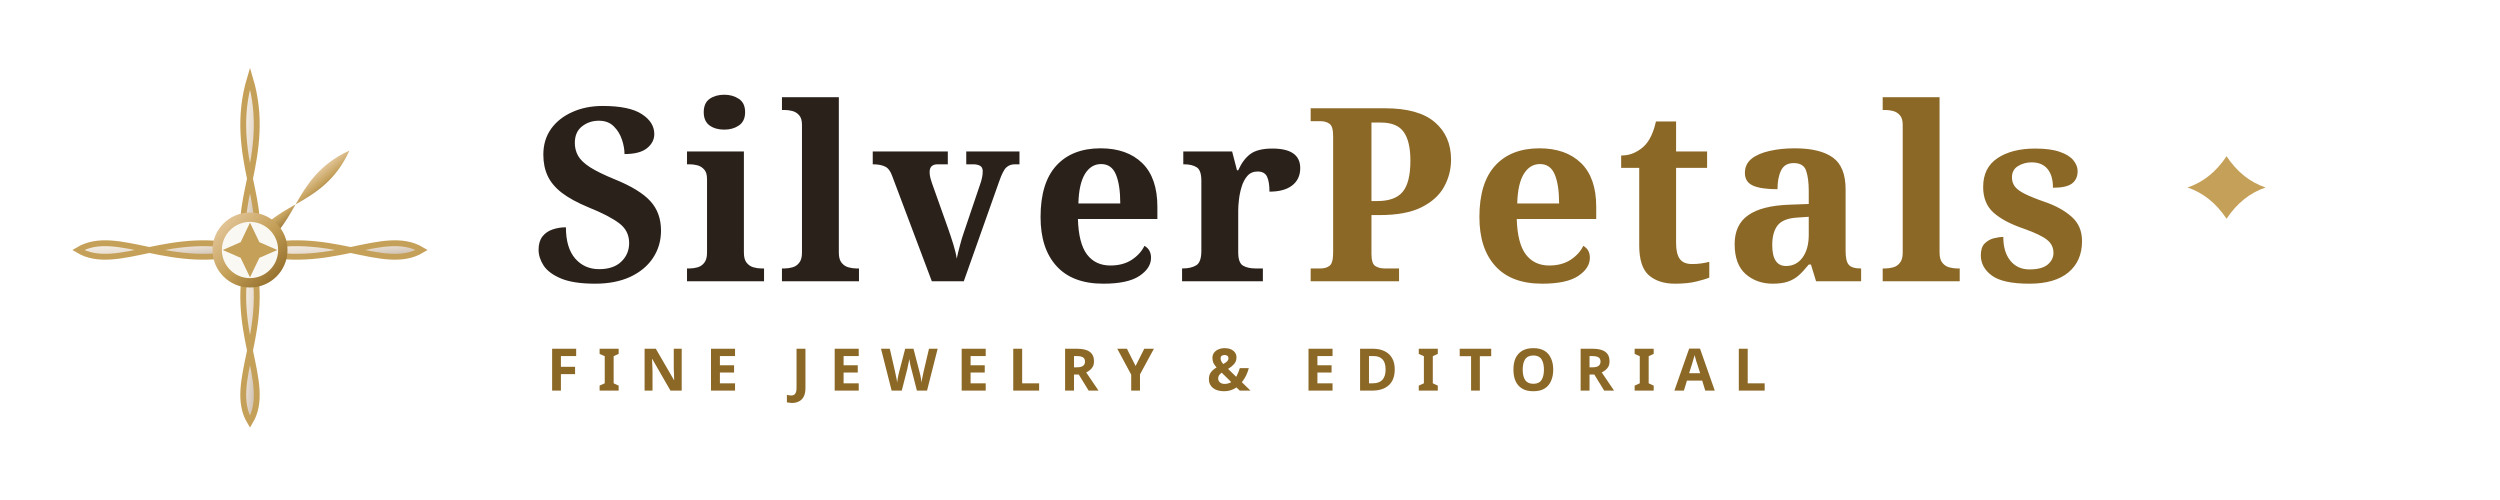
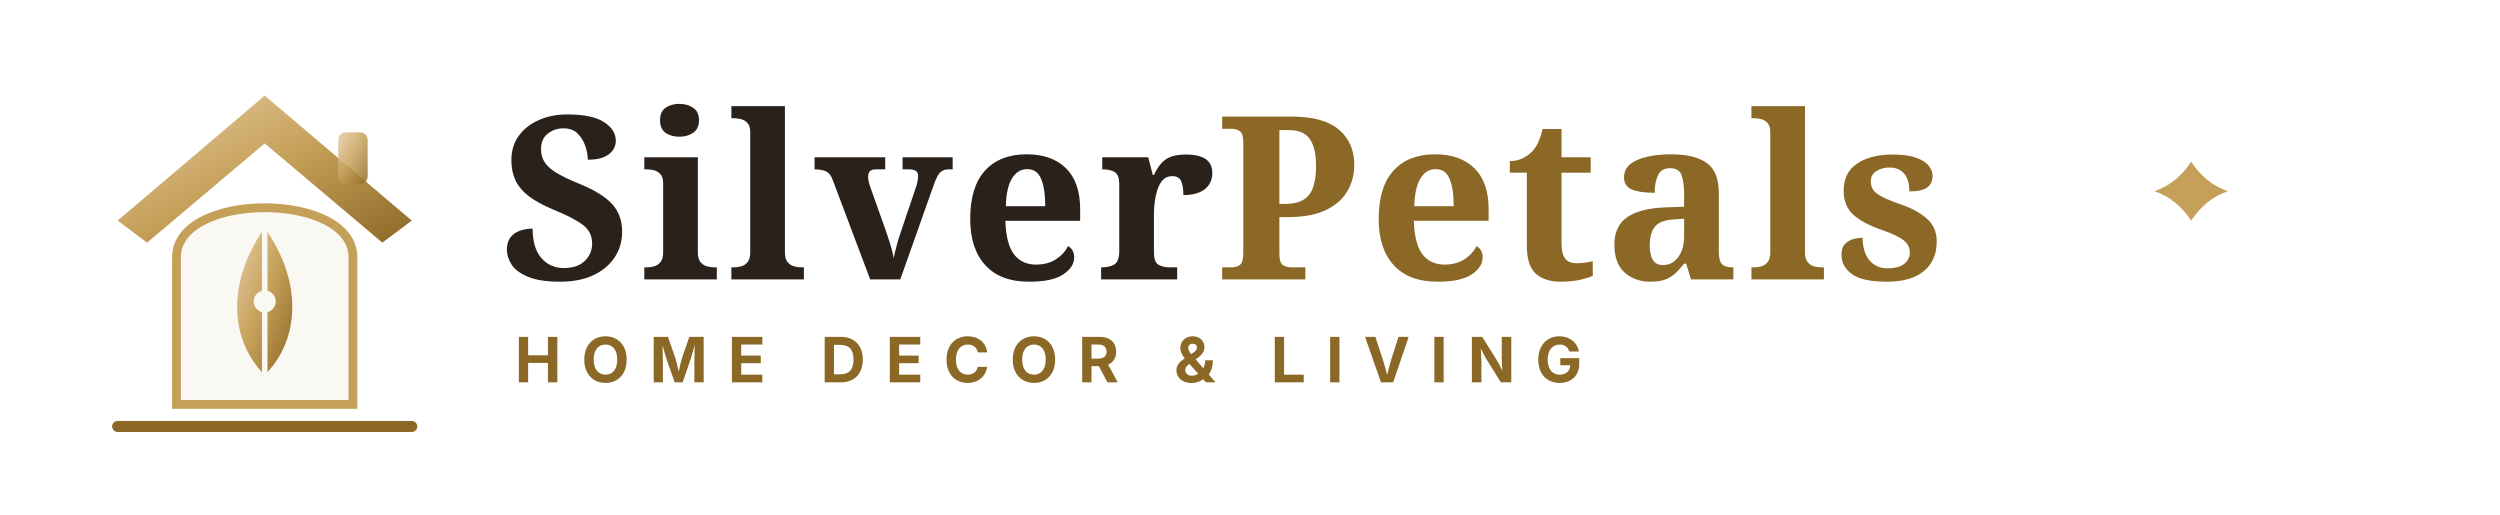
- <svg xmlns="http://www.w3.org/2000/svg" viewBox="0 0 320 64" fill="none" class="silverpetals-logo-svg">
+ <svg xmlns="http://www.w3.org/2000/svg" viewBox="0 0 340 70" fill="none" class="silverpetals-logo-svg">
  <defs>
-     <linearGradient id="warmGoldGradient" x1="0%" y1="0%" x2="100%" y2="100%">
+     <linearGradient id="homeGoldGrad" x1="0%" y1="0%" x2="100%" y2="100%">
      <stop offset="0%" stop-color="#E8CCA4" />
      <stop offset="50%" stop-color="#C5A059" />
      <stop offset="100%" stop-color="#8C6826" />
    </linearGradient>
-     <linearGradient id="softPetalSilver" x1="0%" y1="0%" x2="100%" y2="100%">
+     <linearGradient id="warmTerracottaGrad" x1="0%" y1="0%" x2="100%" y2="100%">
      <stop offset="0%" stop-color="#FAF6EF" />
      <stop offset="50%" stop-color="#E8DDD0" />
      <stop offset="100%" stop-color="#C5B7A8" />
    </linearGradient>
  </defs>
-   <g transform="translate(6, 4)">
-     <path d="M26 6 C23 16, 29 23, 26 28 C23 23, 29 16, 26 6 Z" fill="url(#softPetalSilver)" stroke="#C5A059" stroke-width="0.75" />
-     <path d="M26 28 C36 25, 43 31, 48 28 C43 25, 36 31, 26 28 Z" fill="url(#softPetalSilver)" stroke="#C5A059" stroke-width="0.75" />
-     <path d="M26 28 C29 38, 23 45, 26 50 C29 45, 23 38, 26 28 Z" fill="url(#softPetalSilver)" stroke="#C5A059" stroke-width="0.75" />
-     <path d="M26 28 C16 31, 9 25, 4 28 C9 31, 16 25, 26 28 Z" fill="url(#softPetalSilver)" stroke="#C5A059" stroke-width="0.75" />
-     <g transform="rotate(45, 26, 28)">
-       <path d="M26 10 C23 18, 29 22, 26 28 C23 22, 29 18, 26 10 Z" fill="url(#warmGoldGradient)" opacity="0.95" />
-       <path d="M26 28 C34 25, 38 29, 42 28 C38 29, 34 25, 26 28 Z" fill="url(#warmGoldGradient)" opacity="0.95" />
-       <path d="M26 28 C29 36, 25 40, 26 46 C25 40, 29 36, 26 28 Z" fill="url(#warmGoldGradient)" opacity="0.95" />
-       <path d="M26 28 C18 29, 14 25, 10 28 C14 25, 18 29, 26 28 Z" fill="url(#warmGoldGradient)" opacity="0.95" />
-     </g>
-     <circle cx="26" cy="28" r="4.2" fill="#FAF8F3" stroke="url(#warmGoldGradient)" stroke-width="1.2" />
-     <polygon points="26,24.5 27.2,27 29.5,28 27.2,29 26,31.5 24.8,29 22.5,28 24.8,27" fill="#C5A059" />
+   <g transform="translate(8, 7)">
+     <path d="M28 6 L48 23 L44 26 L28 12.5 L12 26 L8 23 Z" fill="url(#homeGoldGrad)" />
+     <rect x="38" y="11" width="4" height="7" fill="url(#homeGoldGrad)" opacity="0.85" rx="1" />
+     <path d="M16 28 C16 19, 40 19, 40 28 L40 48 L16 48 Z" fill="#FAF8F3" stroke="#C5A059" stroke-width="1.2" />
+     <path d="M28 24 C23 31, 23 39, 28 44 C33 39, 33 31, 28 24 Z" fill="url(#homeGoldGrad)" />
+     <path d="M28 24 L28 44" stroke="#FAF8F3" stroke-width="0.75" stroke-linecap="round" />
+     <circle cx="28" cy="34" r="1.5" fill="#FAF8F3" />
+     <line x1="8" y1="51" x2="48" y2="51" stroke="#8C6826" stroke-width="1.5" stroke-linecap="round" />
  </g>
-   <text x="68" y="36" font-family="'Cormorant Garamond', 'Playfair Display', Georgia, serif" font-size="31" font-weight="600" letter-spacing="0.04em" fill="#2A211B">
-     Silver<tspan fill="#8C6826" font-weight="600">Petals</tspan>
+   <text x="68" y="38" font-family="'Cormorant Garamond', 'Playfair Display', Georgia, serif" font-size="31" font-weight="700" letter-spacing="0.03em" fill="#2A211B">
+     Silver<tspan fill="#8C6826" font-weight="700">Petals</tspan>
  </text>
-   <text x="70" y="50" font-family="'Plus Jakarta Sans', sans-serif" font-size="7.5" font-weight="600" letter-spacing="0.32em" fill="#8C6826">
-     FINE JEWELRY &amp; EDITORIAL
+   <text x="70" y="52" font-family="'Plus Jakarta Sans', -apple-system, sans-serif" font-size="8.5" font-weight="700" letter-spacing="0.32em" fill="#8C6826">
+     HOME DECOR &amp; LIVING
  </text>
-   <path d="M285 20 Q287 23 290 24 Q287 25 285 28 Q283 25 280 24 Q283 23 285 20 Z" fill="#C5A059" />
+   <path d="M298 22 Q300 25 303 26 Q300 27 298 30 Q296 27 293 26 Q296 25 298 22 Z" fill="#C5A059" />
</svg>
